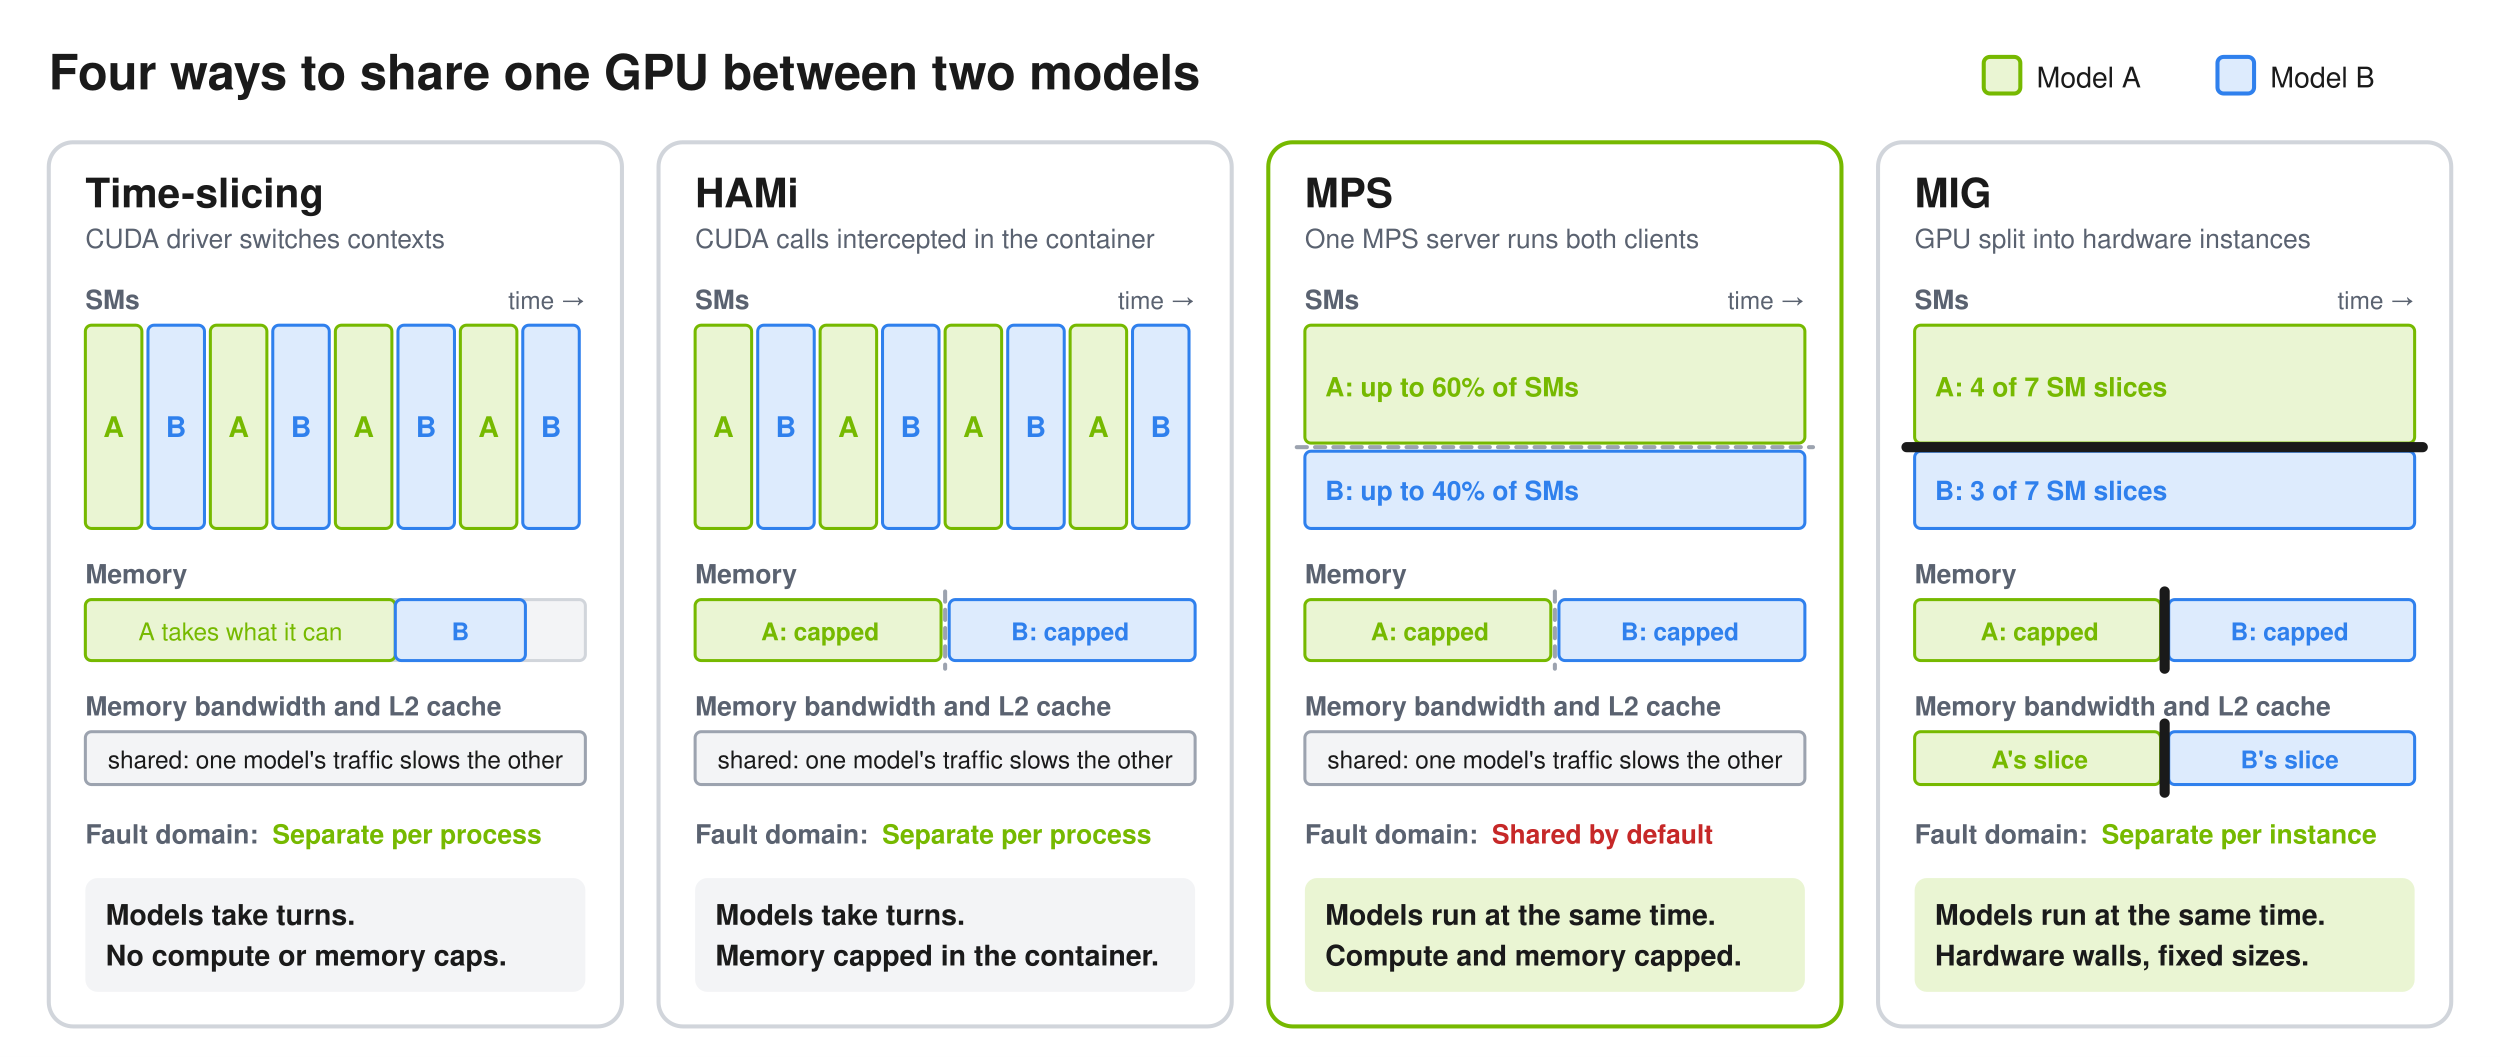
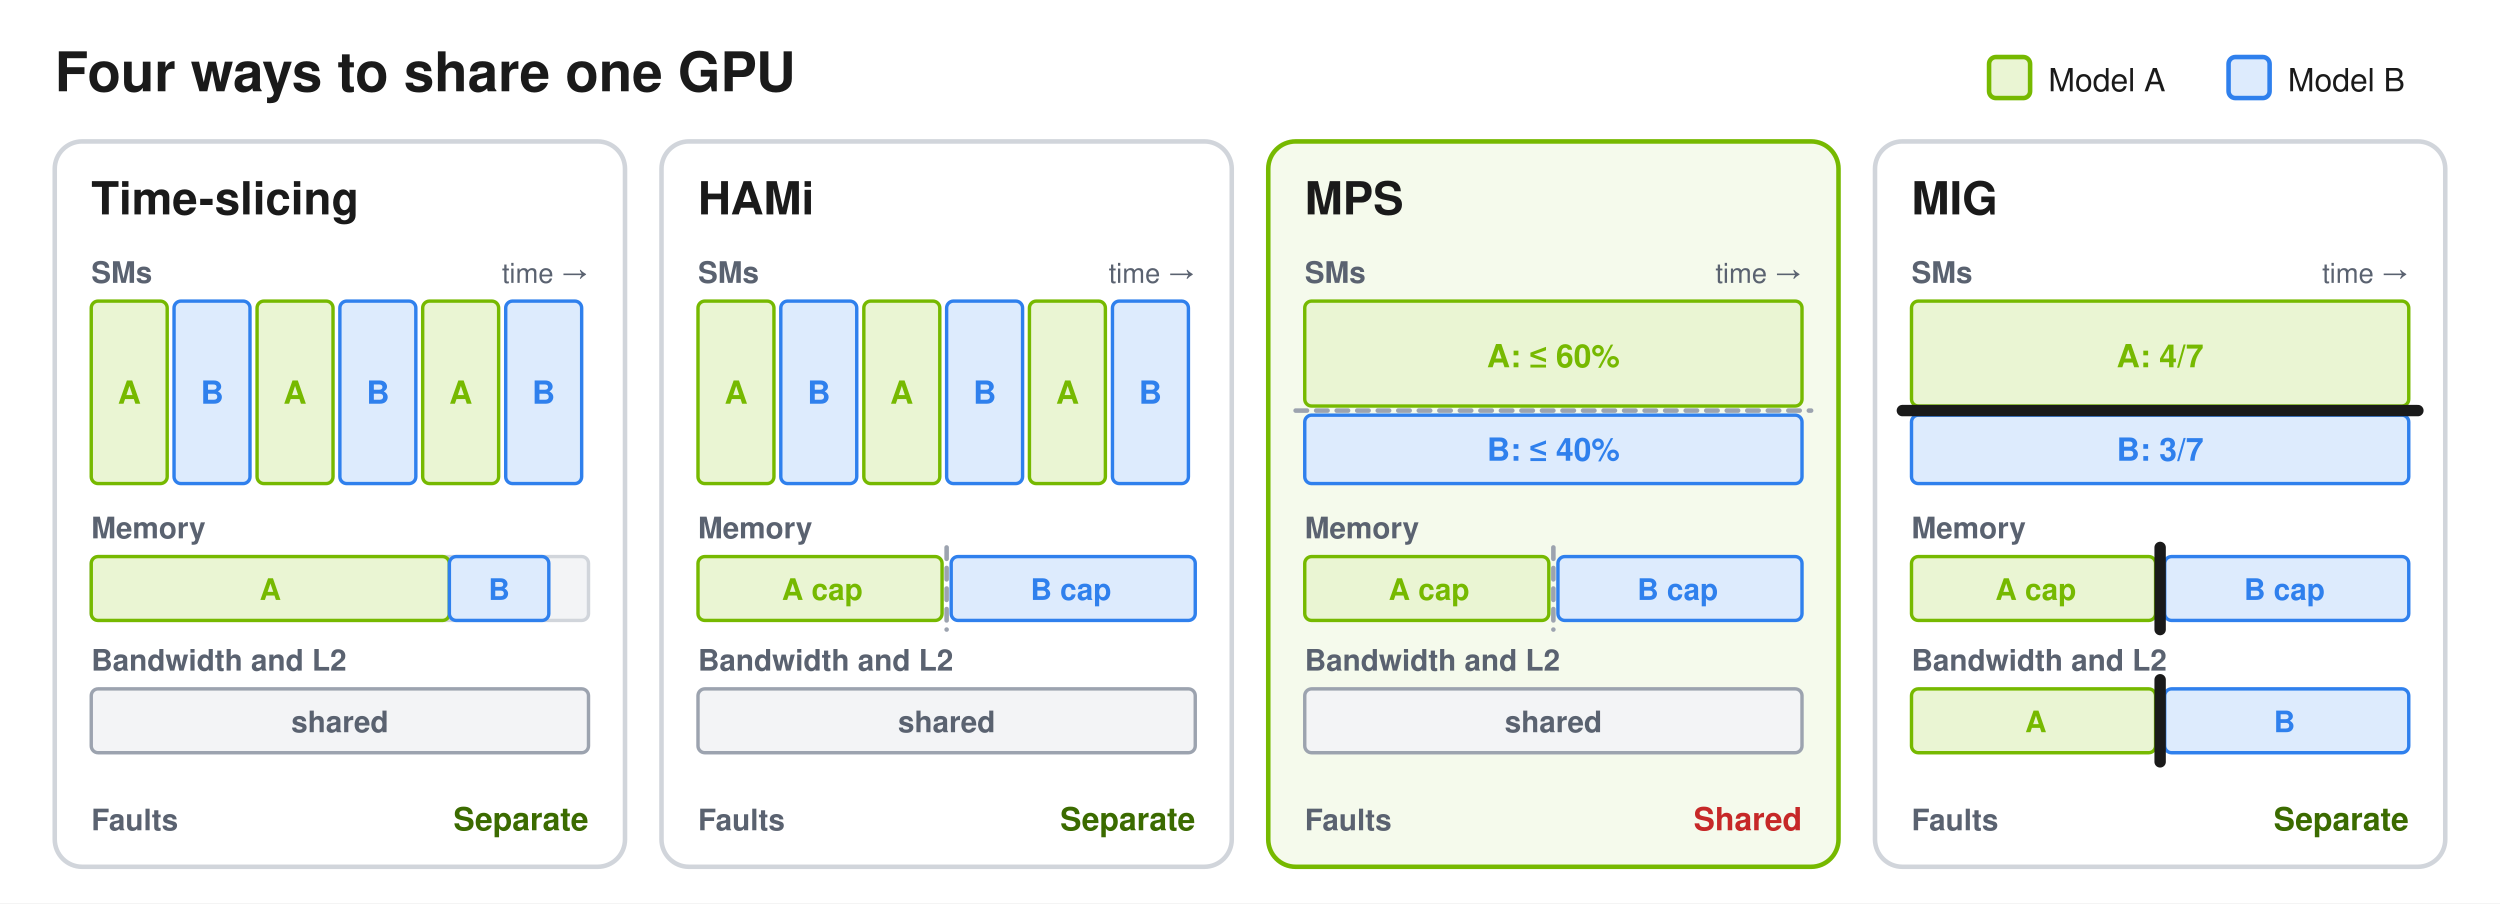
- <svg xmlns="http://www.w3.org/2000/svg" width="1230" height="520" viewBox="0 0 1230 520" role="img" aria-labelledby="title desc" font-family="Helvetica, Arial, sans-serif">
+ <svg xmlns="http://www.w3.org/2000/svg" width="1096" height="396" viewBox="0 0 1096 396" role="img" aria-labelledby="title desc" font-family="Helvetica, Arial, sans-serif">
  <defs>
    <marker id="a-ink" viewBox="0 0 10 10" refX="8" refY="5" markerWidth="7" markerHeight="7" orient="auto-start-reverse">
      <path d="M0,0 L10,5 L0,10 z" fill="#1A1A1A" />
    </marker>
    <marker id="a-gray" viewBox="0 0 10 10" refX="8" refY="5" markerWidth="7" markerHeight="7" orient="auto-start-reverse">
      <path d="M0,0 L10,5 L0,10 z" fill="#9CA3AF" />
    </marker>
    <marker id="a-green" viewBox="0 0 10 10" refX="8" refY="5" markerWidth="7" markerHeight="7" orient="auto-start-reverse">
      <path d="M0,0 L10,5 L0,10 z" fill="#76B900" />
    </marker>
    <marker id="a-red" viewBox="0 0 10 10" refX="8" refY="5" markerWidth="7" markerHeight="7" orient="auto-start-reverse">
      <path d="M0,0 L10,5 L0,10 z" fill="#C62828" />
    </marker>
  </defs>
-   <rect x="0.0" y="0.0" width="1230.0" height="520.0" fill="#FFFFFF" />
-   <text x="24.0" y="44.0" font-size="24" font-weight="700" fill="#1A1A1A" text-anchor="start">Four ways to share one GPU between two models</text>
-   <rect x="976.0" y="28.0" width="18.0" height="18.0" fill="#EAF5D3" rx="3" stroke="#76B900" stroke-width="2" />
-   <text x="1002.0" y="43.0" font-size="14" font-weight="400" fill="#1A1A1A" text-anchor="start">Model A</text>
-   <rect x="1091.0" y="28.0" width="18.0" height="18.0" fill="#DDEBFD" rx="3" stroke="#2F80ED" stroke-width="2" />
-   <text x="1117.0" y="43.0" font-size="14" font-weight="400" fill="#1A1A1A" text-anchor="start">Model B</text>
-   <rect x="24.0" y="70.0" width="282.0" height="435.0" fill="#FFFFFF" rx="12" stroke="#D1D5DB" stroke-width="2" />
-   <text x="42.0" y="102.0" font-size="20" font-weight="700" fill="#1A1A1A" text-anchor="start">Time-slicing</text>
-   <text x="42.0" y="122.0" font-size="13" font-weight="400" fill="#5A6270" text-anchor="start">CUDA driver switches contexts</text>
-   <text x="42.0" y="152.0" font-size="13" font-weight="700" fill="#5A6270" text-anchor="start">SMs</text>
-   <text x="288.0" y="152.0" font-size="12" font-weight="400" fill="#5A6270" text-anchor="end">time →</text>
-   <rect x="42.0" y="160.0" width="27.8" height="100.0" fill="#EAF5D3" rx="3" stroke="#76B900" stroke-width="1.5" />
-   <text x="55.9" y="215.0" font-size="14" font-weight="700" fill="#76B900" text-anchor="middle">A</text>
-   <rect x="72.8" y="160.0" width="27.8" height="100.0" fill="#DDEBFD" rx="3" stroke="#2F80ED" stroke-width="1.5" />
-   <text x="86.6" y="215.0" font-size="14" font-weight="700" fill="#2F80ED" text-anchor="middle">B</text>
-   <rect x="103.5" y="160.0" width="27.8" height="100.0" fill="#EAF5D3" rx="3" stroke="#76B900" stroke-width="1.5" />
-   <text x="117.4" y="215.0" font-size="14" font-weight="700" fill="#76B900" text-anchor="middle">A</text>
-   <rect x="134.2" y="160.0" width="27.8" height="100.0" fill="#DDEBFD" rx="3" stroke="#2F80ED" stroke-width="1.5" />
-   <text x="148.1" y="215.0" font-size="14" font-weight="700" fill="#2F80ED" text-anchor="middle">B</text>
-   <rect x="165.0" y="160.0" width="27.8" height="100.0" fill="#EAF5D3" rx="3" stroke="#76B900" stroke-width="1.5" />
-   <text x="178.9" y="215.0" font-size="14" font-weight="700" fill="#76B900" text-anchor="middle">A</text>
-   <rect x="195.8" y="160.0" width="27.8" height="100.0" fill="#DDEBFD" rx="3" stroke="#2F80ED" stroke-width="1.5" />
-   <text x="209.6" y="215.0" font-size="14" font-weight="700" fill="#2F80ED" text-anchor="middle">B</text>
-   <rect x="226.5" y="160.0" width="27.8" height="100.0" fill="#EAF5D3" rx="3" stroke="#76B900" stroke-width="1.5" />
-   <text x="240.4" y="215.0" font-size="14" font-weight="700" fill="#76B900" text-anchor="middle">A</text>
-   <rect x="257.2" y="160.0" width="27.8" height="100.0" fill="#DDEBFD" rx="3" stroke="#2F80ED" stroke-width="1.5" />
-   <text x="271.1" y="215.0" font-size="14" font-weight="700" fill="#2F80ED" text-anchor="middle">B</text>
-   <text x="42.0" y="287.0" font-size="13" font-weight="700" fill="#5A6270" text-anchor="start">Memory</text>
-   <rect x="42.0" y="295.0" width="246.0" height="30.0" fill="#F3F4F6" rx="3" stroke="#D1D5DB" stroke-width="1.5" />
-   <rect x="42.0" y="295.0" width="152.5" height="30.0" fill="#EAF5D3" rx="3" stroke="#76B900" stroke-width="1.5" />
-   <rect x="194.5" y="295.0" width="64.0" height="30.0" fill="#DDEBFD" rx="3" stroke="#2F80ED" stroke-width="1.5" />
-   <text x="118.3" y="315.0" font-size="12" font-weight="400" fill="#76B900" text-anchor="middle">A takes what it can</text>
-   <text x="226.5" y="315.0" font-size="12" font-weight="700" fill="#2F80ED" text-anchor="middle">B</text>
-   <text x="42.0" y="352.0" font-size="13" font-weight="700" fill="#5A6270" text-anchor="start">Memory bandwidth and L2 cache</text>
-   <rect x="42.0" y="360.0" width="246.0" height="26.0" fill="#F3F4F6" rx="3" stroke="#9CA3AF" stroke-width="1.5" />
-   <text x="165.0" y="378.0" font-size="12" font-weight="400" fill="#1A1A1A" text-anchor="middle">shared: one model's traffic slows the other</text>
-   <text x="42.0" y="415.0" font-size="13" font-weight="700" fill="#5A6270" text-anchor="start">Fault domain:</text>
-   <text x="134.0" y="415.0" font-size="13" font-weight="700" fill="#76B900" text-anchor="start">Separate per process</text>
-   <rect x="42.0" y="432.0" width="246.0" height="56.0" fill="#F3F4F6" rx="6" />
-   <text x="52.0" y="455.0" font-size="14" font-weight="700" fill="#1A1A1A" text-anchor="start">Models take turns.</text>
-   <text x="52.0" y="475.0" font-size="14" font-weight="700" fill="#1A1A1A" text-anchor="start">No compute or memory caps.</text>
-   <rect x="324.0" y="70.0" width="282.0" height="435.0" fill="#FFFFFF" rx="12" stroke="#D1D5DB" stroke-width="2" />
-   <text x="342.0" y="102.0" font-size="20" font-weight="700" fill="#1A1A1A" text-anchor="start">HAMi</text>
-   <text x="342.0" y="122.0" font-size="13" font-weight="400" fill="#5A6270" text-anchor="start">CUDA calls intercepted in the container</text>
-   <text x="342.0" y="152.0" font-size="13" font-weight="700" fill="#5A6270" text-anchor="start">SMs</text>
-   <text x="588.0" y="152.0" font-size="12" font-weight="400" fill="#5A6270" text-anchor="end">time →</text>
-   <rect x="342.0" y="160.0" width="27.8" height="100.0" fill="#EAF5D3" rx="3" stroke="#76B900" stroke-width="1.5" />
-   <text x="355.9" y="215.0" font-size="14" font-weight="700" fill="#76B900" text-anchor="middle">A</text>
-   <rect x="372.8" y="160.0" width="27.8" height="100.0" fill="#DDEBFD" rx="3" stroke="#2F80ED" stroke-width="1.5" />
-   <text x="386.6" y="215.0" font-size="14" font-weight="700" fill="#2F80ED" text-anchor="middle">B</text>
-   <rect x="403.5" y="160.0" width="27.8" height="100.0" fill="#EAF5D3" rx="3" stroke="#76B900" stroke-width="1.5" />
-   <text x="417.4" y="215.0" font-size="14" font-weight="700" fill="#76B900" text-anchor="middle">A</text>
-   <rect x="434.2" y="160.0" width="27.8" height="100.0" fill="#DDEBFD" rx="3" stroke="#2F80ED" stroke-width="1.5" />
-   <text x="448.1" y="215.0" font-size="14" font-weight="700" fill="#2F80ED" text-anchor="middle">B</text>
-   <rect x="465.0" y="160.0" width="27.8" height="100.0" fill="#EAF5D3" rx="3" stroke="#76B900" stroke-width="1.5" />
-   <text x="478.9" y="215.0" font-size="14" font-weight="700" fill="#76B900" text-anchor="middle">A</text>
-   <rect x="495.8" y="160.0" width="27.8" height="100.0" fill="#DDEBFD" rx="3" stroke="#2F80ED" stroke-width="1.5" />
-   <text x="509.6" y="215.0" font-size="14" font-weight="700" fill="#2F80ED" text-anchor="middle">B</text>
-   <rect x="526.5" y="160.0" width="27.8" height="100.0" fill="#EAF5D3" rx="3" stroke="#76B900" stroke-width="1.5" />
-   <text x="540.4" y="215.0" font-size="14" font-weight="700" fill="#76B900" text-anchor="middle">A</text>
-   <rect x="557.2" y="160.0" width="27.8" height="100.0" fill="#DDEBFD" rx="3" stroke="#2F80ED" stroke-width="1.5" />
-   <text x="571.1" y="215.0" font-size="14" font-weight="700" fill="#2F80ED" text-anchor="middle">B</text>
-   <text x="342.0" y="287.0" font-size="13" font-weight="700" fill="#5A6270" text-anchor="start">Memory</text>
-   <rect x="342.0" y="295.0" width="121.0" height="30.0" fill="#EAF5D3" rx="3" stroke="#76B900" stroke-width="1.5" />
-   <rect x="467.0" y="295.0" width="121.0" height="30.0" fill="#DDEBFD" rx="3" stroke="#2F80ED" stroke-width="1.5" />
-   <text x="403.5" y="315.0" font-size="12" font-weight="700" fill="#76B900" text-anchor="middle">A: capped</text>
-   <text x="526.5" y="315.0" font-size="12" font-weight="700" fill="#2F80ED" text-anchor="middle">B: capped</text>
-   <line x1="465.0" y1="291.0" x2="465.0" y2="329.0" stroke="#9CA3AF" stroke-width="2" stroke-linecap="round" stroke-dasharray="5 4" />
-   <text x="342.0" y="352.0" font-size="13" font-weight="700" fill="#5A6270" text-anchor="start">Memory bandwidth and L2 cache</text>
-   <rect x="342.0" y="360.0" width="246.0" height="26.0" fill="#F3F4F6" rx="3" stroke="#9CA3AF" stroke-width="1.5" />
-   <text x="465.0" y="378.0" font-size="12" font-weight="400" fill="#1A1A1A" text-anchor="middle">shared: one model's traffic slows the other</text>
-   <text x="342.0" y="415.0" font-size="13" font-weight="700" fill="#5A6270" text-anchor="start">Fault domain:</text>
-   <text x="434.0" y="415.0" font-size="13" font-weight="700" fill="#76B900" text-anchor="start">Separate per process</text>
-   <rect x="342.0" y="432.0" width="246.0" height="56.0" fill="#F3F4F6" rx="6" />
-   <text x="352.0" y="455.0" font-size="14" font-weight="700" fill="#1A1A1A" text-anchor="start">Models take turns.</text>
-   <text x="352.0" y="475.0" font-size="14" font-weight="700" fill="#1A1A1A" text-anchor="start">Memory capped in the container.</text>
-   <rect x="624.0" y="70.0" width="282.0" height="435.0" fill="#FFFFFF" rx="12" stroke="#76B900" stroke-width="2" />
-   <text x="642.0" y="102.0" font-size="20" font-weight="700" fill="#1A1A1A" text-anchor="start">MPS</text>
-   <text x="642.0" y="122.0" font-size="13" font-weight="400" fill="#5A6270" text-anchor="start">One MPS server runs both clients</text>
-   <text x="642.0" y="152.0" font-size="13" font-weight="700" fill="#5A6270" text-anchor="start">SMs</text>
-   <text x="888.0" y="152.0" font-size="12" font-weight="400" fill="#5A6270" text-anchor="end">time →</text>
-   <rect x="642.0" y="160.0" width="246.0" height="58.0" fill="#EAF5D3" rx="3" stroke="#76B900" stroke-width="1.5" />
-   <rect x="642.0" y="222.0" width="246.0" height="38.0" fill="#DDEBFD" rx="3" stroke="#2F80ED" stroke-width="1.5" />
-   <text x="652.0" y="195.0" font-size="13" font-weight="700" fill="#76B900" text-anchor="start">A: up to 60% of SMs</text>
-   <text x="652.0" y="246.0" font-size="13" font-weight="700" fill="#2F80ED" text-anchor="start">B: up to 40% of SMs</text>
-   <line x1="638.0" y1="220.0" x2="892.0" y2="220.0" stroke="#9CA3AF" stroke-width="2" stroke-linecap="round" stroke-dasharray="5 4" />
-   <text x="642.0" y="287.0" font-size="13" font-weight="700" fill="#5A6270" text-anchor="start">Memory</text>
-   <rect x="642.0" y="295.0" width="121.0" height="30.0" fill="#EAF5D3" rx="3" stroke="#76B900" stroke-width="1.5" />
-   <rect x="767.0" y="295.0" width="121.0" height="30.0" fill="#DDEBFD" rx="3" stroke="#2F80ED" stroke-width="1.5" />
-   <text x="703.5" y="315.0" font-size="12" font-weight="700" fill="#76B900" text-anchor="middle">A: capped</text>
-   <text x="826.5" y="315.0" font-size="12" font-weight="700" fill="#2F80ED" text-anchor="middle">B: capped</text>
-   <line x1="765.0" y1="291.0" x2="765.0" y2="329.0" stroke="#9CA3AF" stroke-width="2" stroke-linecap="round" stroke-dasharray="5 4" />
-   <text x="642.0" y="352.0" font-size="13" font-weight="700" fill="#5A6270" text-anchor="start">Memory bandwidth and L2 cache</text>
-   <rect x="642.0" y="360.0" width="246.0" height="26.0" fill="#F3F4F6" rx="3" stroke="#9CA3AF" stroke-width="1.5" />
-   <text x="765.0" y="378.0" font-size="12" font-weight="400" fill="#1A1A1A" text-anchor="middle">shared: one model's traffic slows the other</text>
-   <text x="642.0" y="415.0" font-size="13" font-weight="700" fill="#5A6270" text-anchor="start">Fault domain:</text>
-   <text x="734.0" y="415.0" font-size="13" font-weight="700" fill="#C62828" text-anchor="start">Shared by default</text>
-   <rect x="642.0" y="432.0" width="246.0" height="56.0" fill="#EAF5D3" rx="6" />
-   <text x="652.0" y="455.0" font-size="14" font-weight="700" fill="#1A1A1A" text-anchor="start">Models run at the same time.</text>
-   <text x="652.0" y="475.0" font-size="14" font-weight="700" fill="#1A1A1A" text-anchor="start">Compute and memory capped.</text>
-   <rect x="924.0" y="70.0" width="282.0" height="435.0" fill="#FFFFFF" rx="12" stroke="#D1D5DB" stroke-width="2" />
-   <text x="942.0" y="102.0" font-size="20" font-weight="700" fill="#1A1A1A" text-anchor="start">MIG</text>
-   <text x="942.0" y="122.0" font-size="13" font-weight="400" fill="#5A6270" text-anchor="start">GPU split into hardware instances</text>
-   <text x="942.0" y="152.0" font-size="13" font-weight="700" fill="#5A6270" text-anchor="start">SMs</text>
-   <text x="1188.0" y="152.0" font-size="12" font-weight="400" fill="#5A6270" text-anchor="end">time →</text>
-   <rect x="942.0" y="160.0" width="246.0" height="58.0" fill="#EAF5D3" rx="3" stroke="#76B900" stroke-width="1.5" />
-   <rect x="942.0" y="222.0" width="246.0" height="38.0" fill="#DDEBFD" rx="3" stroke="#2F80ED" stroke-width="1.5" />
-   <text x="952.0" y="195.0" font-size="13" font-weight="700" fill="#76B900" text-anchor="start">A: 4 of 7 SM slices</text>
-   <text x="952.0" y="246.0" font-size="13" font-weight="700" fill="#2F80ED" text-anchor="start">B: 3 of 7 SM slices</text>
-   <line x1="938.0" y1="220.0" x2="1192.0" y2="220.0" stroke="#1A1A1A" stroke-width="5" stroke-linecap="round" />
-   <text x="942.0" y="287.0" font-size="13" font-weight="700" fill="#5A6270" text-anchor="start">Memory</text>
-   <rect x="942.0" y="295.0" width="121.0" height="30.0" fill="#EAF5D3" rx="3" stroke="#76B900" stroke-width="1.5" />
-   <rect x="1067.0" y="295.0" width="121.0" height="30.0" fill="#DDEBFD" rx="3" stroke="#2F80ED" stroke-width="1.5" />
-   <text x="1003.5" y="315.0" font-size="12" font-weight="700" fill="#76B900" text-anchor="middle">A: capped</text>
-   <text x="1126.5" y="315.0" font-size="12" font-weight="700" fill="#2F80ED" text-anchor="middle">B: capped</text>
-   <line x1="1065.0" y1="291.0" x2="1065.0" y2="329.0" stroke="#1A1A1A" stroke-width="5" stroke-linecap="round" />
-   <text x="942.0" y="352.0" font-size="13" font-weight="700" fill="#5A6270" text-anchor="start">Memory bandwidth and L2 cache</text>
-   <rect x="942.0" y="360.0" width="121.0" height="26.0" fill="#EAF5D3" rx="3" stroke="#76B900" stroke-width="1.5" />
-   <rect x="1067.0" y="360.0" width="121.0" height="26.0" fill="#DDEBFD" rx="3" stroke="#2F80ED" stroke-width="1.5" />
-   <line x1="1065.0" y1="356.0" x2="1065.0" y2="390.0" stroke="#1A1A1A" stroke-width="5" stroke-linecap="round" />
-   <text x="1003.5" y="378.0" font-size="12" font-weight="700" fill="#76B900" text-anchor="middle">A's slice</text>
-   <text x="1126.5" y="378.0" font-size="12" font-weight="700" fill="#2F80ED" text-anchor="middle">B's slice</text>
-   <text x="942.0" y="415.0" font-size="13" font-weight="700" fill="#5A6270" text-anchor="start">Fault domain:</text>
-   <text x="1034.0" y="415.0" font-size="13" font-weight="700" fill="#76B900" text-anchor="start">Separate per instance</text>
-   <rect x="942.0" y="432.0" width="246.0" height="56.0" fill="#EAF5D3" rx="6" />
-   <text x="952.0" y="455.0" font-size="14" font-weight="700" fill="#1A1A1A" text-anchor="start">Models run at the same time.</text>
-   <text x="952.0" y="475.0" font-size="14" font-weight="700" fill="#1A1A1A" text-anchor="start">Hardware walls, fixed sizes.</text>
+   <rect x="0.0" y="0.0" width="1096.0" height="396.0" fill="#FFFFFF" />
+   <text x="24.0" y="40.0" font-size="24" font-weight="700" fill="#1A1A1A" text-anchor="start">Four ways to share one GPU</text>
+   <rect x="872.0" y="25.0" width="18.0" height="18.0" fill="#EAF5D3" rx="3" stroke="#76B900" stroke-width="2" />
+   <text x="898.0" y="40.0" font-size="14" font-weight="400" fill="#1A1A1A" text-anchor="start">Model A</text>
+   <rect x="977.0" y="25.0" width="18.0" height="18.0" fill="#DDEBFD" rx="3" stroke="#2F80ED" stroke-width="2" />
+   <text x="1003.0" y="40.0" font-size="14" font-weight="400" fill="#1A1A1A" text-anchor="start">Model B</text>
+   <rect x="24.0" y="62.0" width="250.0" height="318.0" fill="#FFFFFF" rx="12" stroke="#D1D5DB" stroke-width="2" />
+   <text x="40.0" y="94.0" font-size="20" font-weight="700" fill="#1A1A1A" text-anchor="start">Time-slicing</text>
+   <text x="40.0" y="124.0" font-size="13" font-weight="700" fill="#5A6270" text-anchor="start">SMs</text>
+   <text x="258.0" y="124.0" font-size="12" font-weight="400" fill="#5A6270" text-anchor="end">time →</text>
+   <rect x="40.0" y="132.0" width="33.3" height="80.0" fill="#EAF5D3" rx="3" stroke="#76B900" stroke-width="1.5" />
+   <text x="56.7" y="177.0" font-size="14" font-weight="700" fill="#76B900" text-anchor="middle">A</text>
+   <rect x="76.3" y="132.0" width="33.3" height="80.0" fill="#DDEBFD" rx="3" stroke="#2F80ED" stroke-width="1.5" />
+   <text x="93.0" y="177.0" font-size="14" font-weight="700" fill="#2F80ED" text-anchor="middle">B</text>
+   <rect x="112.7" y="132.0" width="33.3" height="80.0" fill="#EAF5D3" rx="3" stroke="#76B900" stroke-width="1.5" />
+   <text x="129.3" y="177.0" font-size="14" font-weight="700" fill="#76B900" text-anchor="middle">A</text>
+   <rect x="149.0" y="132.0" width="33.3" height="80.0" fill="#DDEBFD" rx="3" stroke="#2F80ED" stroke-width="1.5" />
+   <text x="165.7" y="177.0" font-size="14" font-weight="700" fill="#2F80ED" text-anchor="middle">B</text>
+   <rect x="185.3" y="132.0" width="33.3" height="80.0" fill="#EAF5D3" rx="3" stroke="#76B900" stroke-width="1.5" />
+   <text x="202.0" y="177.0" font-size="14" font-weight="700" fill="#76B900" text-anchor="middle">A</text>
+   <rect x="221.7" y="132.0" width="33.3" height="80.0" fill="#DDEBFD" rx="3" stroke="#2F80ED" stroke-width="1.5" />
+   <text x="238.3" y="177.0" font-size="14" font-weight="700" fill="#2F80ED" text-anchor="middle">B</text>
+   <text x="40.0" y="236.0" font-size="13" font-weight="700" fill="#5A6270" text-anchor="start">Memory</text>
+   <rect x="40.0" y="244.0" width="218.0" height="28.0" fill="#F3F4F6" rx="3" stroke="#D1D5DB" stroke-width="1.5" />
+   <rect x="40.0" y="244.0" width="157.0" height="28.0" fill="#EAF5D3" rx="3" stroke="#76B900" stroke-width="1.5" />
+   <rect x="197.0" y="244.0" width="43.6" height="28.0" fill="#DDEBFD" rx="3" stroke="#2F80ED" stroke-width="1.5" />
+   <text x="118.5" y="263.0" font-size="13" font-weight="700" fill="#76B900" text-anchor="middle">A</text>
+   <text x="218.8" y="263.0" font-size="13" font-weight="700" fill="#2F80ED" text-anchor="middle">B</text>
+   <text x="40.0" y="294.0" font-size="13" font-weight="700" fill="#5A6270" text-anchor="start">Bandwidth and L2</text>
+   <rect x="40.0" y="302.0" width="218.0" height="28.0" fill="#F3F4F6" rx="3" stroke="#9CA3AF" stroke-width="1.5" />
+   <text x="149.0" y="321.0" font-size="13" font-weight="700" fill="#5A6270" text-anchor="middle">shared</text>
+   <text x="40.0" y="364.0" font-size="13" font-weight="700" fill="#5A6270" text-anchor="start">Faults</text>
+   <text x="258.0" y="364.0" font-size="14" font-weight="700" fill="#3B6B00" text-anchor="end">Separate</text>
+   <rect x="290.0" y="62.0" width="250.0" height="318.0" fill="#FFFFFF" rx="12" stroke="#D1D5DB" stroke-width="2" />
+   <text x="306.0" y="94.0" font-size="20" font-weight="700" fill="#1A1A1A" text-anchor="start">HAMi</text>
+   <text x="306.0" y="124.0" font-size="13" font-weight="700" fill="#5A6270" text-anchor="start">SMs</text>
+   <text x="524.0" y="124.0" font-size="12" font-weight="400" fill="#5A6270" text-anchor="end">time →</text>
+   <rect x="306.0" y="132.0" width="33.3" height="80.0" fill="#EAF5D3" rx="3" stroke="#76B900" stroke-width="1.5" />
+   <text x="322.7" y="177.0" font-size="14" font-weight="700" fill="#76B900" text-anchor="middle">A</text>
+   <rect x="342.3" y="132.0" width="33.3" height="80.0" fill="#DDEBFD" rx="3" stroke="#2F80ED" stroke-width="1.5" />
+   <text x="359.0" y="177.0" font-size="14" font-weight="700" fill="#2F80ED" text-anchor="middle">B</text>
+   <rect x="378.7" y="132.0" width="33.3" height="80.0" fill="#EAF5D3" rx="3" stroke="#76B900" stroke-width="1.5" />
+   <text x="395.3" y="177.0" font-size="14" font-weight="700" fill="#76B900" text-anchor="middle">A</text>
+   <rect x="415.0" y="132.0" width="33.3" height="80.0" fill="#DDEBFD" rx="3" stroke="#2F80ED" stroke-width="1.5" />
+   <text x="431.7" y="177.0" font-size="14" font-weight="700" fill="#2F80ED" text-anchor="middle">B</text>
+   <rect x="451.3" y="132.0" width="33.3" height="80.0" fill="#EAF5D3" rx="3" stroke="#76B900" stroke-width="1.5" />
+   <text x="468.0" y="177.0" font-size="14" font-weight="700" fill="#76B900" text-anchor="middle">A</text>
+   <rect x="487.7" y="132.0" width="33.3" height="80.0" fill="#DDEBFD" rx="3" stroke="#2F80ED" stroke-width="1.5" />
+   <text x="504.3" y="177.0" font-size="14" font-weight="700" fill="#2F80ED" text-anchor="middle">B</text>
+   <text x="306.0" y="236.0" font-size="13" font-weight="700" fill="#5A6270" text-anchor="start">Memory</text>
+   <rect x="306.0" y="244.0" width="107.0" height="28.0" fill="#EAF5D3" rx="3" stroke="#76B900" stroke-width="1.5" />
+   <rect x="417.0" y="244.0" width="107.0" height="28.0" fill="#DDEBFD" rx="3" stroke="#2F80ED" stroke-width="1.5" />
+   <text x="360.5" y="263.0" font-size="13" font-weight="700" fill="#76B900" text-anchor="middle">A cap</text>
+   <text x="469.5" y="263.0" font-size="13" font-weight="700" fill="#2F80ED" text-anchor="middle">B cap</text>
+   <line x1="415.0" y1="240.0" x2="415.0" y2="276.0" stroke="#9CA3AF" stroke-width="2" stroke-linecap="round" stroke-dasharray="5 4" />
+   <text x="306.0" y="294.0" font-size="13" font-weight="700" fill="#5A6270" text-anchor="start">Bandwidth and L2</text>
+   <rect x="306.0" y="302.0" width="218.0" height="28.0" fill="#F3F4F6" rx="3" stroke="#9CA3AF" stroke-width="1.5" />
+   <text x="415.0" y="321.0" font-size="13" font-weight="700" fill="#5A6270" text-anchor="middle">shared</text>
+   <text x="306.0" y="364.0" font-size="13" font-weight="700" fill="#5A6270" text-anchor="start">Faults</text>
+   <text x="524.0" y="364.0" font-size="14" font-weight="700" fill="#3B6B00" text-anchor="end">Separate</text>
+   <rect x="556.0" y="62.0" width="250.0" height="318.0" fill="#F5FAEC" rx="12" stroke="#76B900" stroke-width="2" />
+   <text x="572.0" y="94.0" font-size="20" font-weight="700" fill="#1A1A1A" text-anchor="start">MPS</text>
+   <text x="572.0" y="124.0" font-size="13" font-weight="700" fill="#5A6270" text-anchor="start">SMs</text>
+   <text x="790.0" y="124.0" font-size="12" font-weight="400" fill="#5A6270" text-anchor="end">time →</text>
+   <rect x="572.0" y="132.0" width="218.0" height="46.0" fill="#EAF5D3" rx="3" stroke="#76B900" stroke-width="1.5" />
+   <rect x="572.0" y="182.0" width="218.0" height="30.0" fill="#DDEBFD" rx="3" stroke="#2F80ED" stroke-width="1.5" />
+   <text x="681.0" y="161.0" font-size="14" font-weight="700" fill="#76B900" text-anchor="middle">A: ≤ 60%</text>
+   <text x="681.0" y="202.0" font-size="14" font-weight="700" fill="#2F80ED" text-anchor="middle">B: ≤ 40%</text>
+   <line x1="568.0" y1="180.0" x2="794.0" y2="180.0" stroke="#9CA3AF" stroke-width="2" stroke-linecap="round" stroke-dasharray="5 4" />
+   <text x="572.0" y="236.0" font-size="13" font-weight="700" fill="#5A6270" text-anchor="start">Memory</text>
+   <rect x="572.0" y="244.0" width="107.0" height="28.0" fill="#EAF5D3" rx="3" stroke="#76B900" stroke-width="1.5" />
+   <rect x="683.0" y="244.0" width="107.0" height="28.0" fill="#DDEBFD" rx="3" stroke="#2F80ED" stroke-width="1.5" />
+   <text x="626.5" y="263.0" font-size="13" font-weight="700" fill="#76B900" text-anchor="middle">A cap</text>
+   <text x="735.5" y="263.0" font-size="13" font-weight="700" fill="#2F80ED" text-anchor="middle">B cap</text>
+   <line x1="681.0" y1="240.0" x2="681.0" y2="276.0" stroke="#9CA3AF" stroke-width="2" stroke-linecap="round" stroke-dasharray="5 4" />
+   <text x="572.0" y="294.0" font-size="13" font-weight="700" fill="#5A6270" text-anchor="start">Bandwidth and L2</text>
+   <rect x="572.0" y="302.0" width="218.0" height="28.0" fill="#F3F4F6" rx="3" stroke="#9CA3AF" stroke-width="1.5" />
+   <text x="681.0" y="321.0" font-size="13" font-weight="700" fill="#5A6270" text-anchor="middle">shared</text>
+   <text x="572.0" y="364.0" font-size="13" font-weight="700" fill="#5A6270" text-anchor="start">Faults</text>
+   <text x="790.0" y="364.0" font-size="14" font-weight="700" fill="#C62828" text-anchor="end">Shared</text>
+   <rect x="822.0" y="62.0" width="250.0" height="318.0" fill="#FFFFFF" rx="12" stroke="#D1D5DB" stroke-width="2" />
+   <text x="838.0" y="94.0" font-size="20" font-weight="700" fill="#1A1A1A" text-anchor="start">MIG</text>
+   <text x="838.0" y="124.0" font-size="13" font-weight="700" fill="#5A6270" text-anchor="start">SMs</text>
+   <text x="1056.0" y="124.0" font-size="12" font-weight="400" fill="#5A6270" text-anchor="end">time →</text>
+   <rect x="838.0" y="132.0" width="218.0" height="46.0" fill="#EAF5D3" rx="3" stroke="#76B900" stroke-width="1.5" />
+   <rect x="838.0" y="182.0" width="218.0" height="30.0" fill="#DDEBFD" rx="3" stroke="#2F80ED" stroke-width="1.5" />
+   <text x="947.0" y="161.0" font-size="14" font-weight="700" fill="#76B900" text-anchor="middle">A: 4/7</text>
+   <text x="947.0" y="202.0" font-size="14" font-weight="700" fill="#2F80ED" text-anchor="middle">B: 3/7</text>
+   <line x1="834.0" y1="180.0" x2="1060.0" y2="180.0" stroke="#1A1A1A" stroke-width="5" stroke-linecap="round" />
+   <text x="838.0" y="236.0" font-size="13" font-weight="700" fill="#5A6270" text-anchor="start">Memory</text>
+   <rect x="838.0" y="244.0" width="107.0" height="28.0" fill="#EAF5D3" rx="3" stroke="#76B900" stroke-width="1.5" />
+   <rect x="949.0" y="244.0" width="107.0" height="28.0" fill="#DDEBFD" rx="3" stroke="#2F80ED" stroke-width="1.5" />
+   <text x="892.5" y="263.0" font-size="13" font-weight="700" fill="#76B900" text-anchor="middle">A cap</text>
+   <text x="1001.5" y="263.0" font-size="13" font-weight="700" fill="#2F80ED" text-anchor="middle">B cap</text>
+   <line x1="947.0" y1="240.0" x2="947.0" y2="276.0" stroke="#1A1A1A" stroke-width="5" stroke-linecap="round" />
+   <text x="838.0" y="294.0" font-size="13" font-weight="700" fill="#5A6270" text-anchor="start">Bandwidth and L2</text>
+   <rect x="838.0" y="302.0" width="107.0" height="28.0" fill="#EAF5D3" rx="3" stroke="#76B900" stroke-width="1.5" />
+   <rect x="949.0" y="302.0" width="107.0" height="28.0" fill="#DDEBFD" rx="3" stroke="#2F80ED" stroke-width="1.5" />
+   <line x1="947.0" y1="298.0" x2="947.0" y2="334.0" stroke="#1A1A1A" stroke-width="5" stroke-linecap="round" />
+   <text x="892.5" y="321.0" font-size="13" font-weight="700" fill="#76B900" text-anchor="middle">A</text>
+   <text x="1001.5" y="321.0" font-size="13" font-weight="700" fill="#2F80ED" text-anchor="middle">B</text>
+   <text x="838.0" y="364.0" font-size="13" font-weight="700" fill="#5A6270" text-anchor="start">Faults</text>
+   <text x="1056.0" y="364.0" font-size="14" font-weight="700" fill="#3B6B00" text-anchor="end">Separate</text>
</svg>
